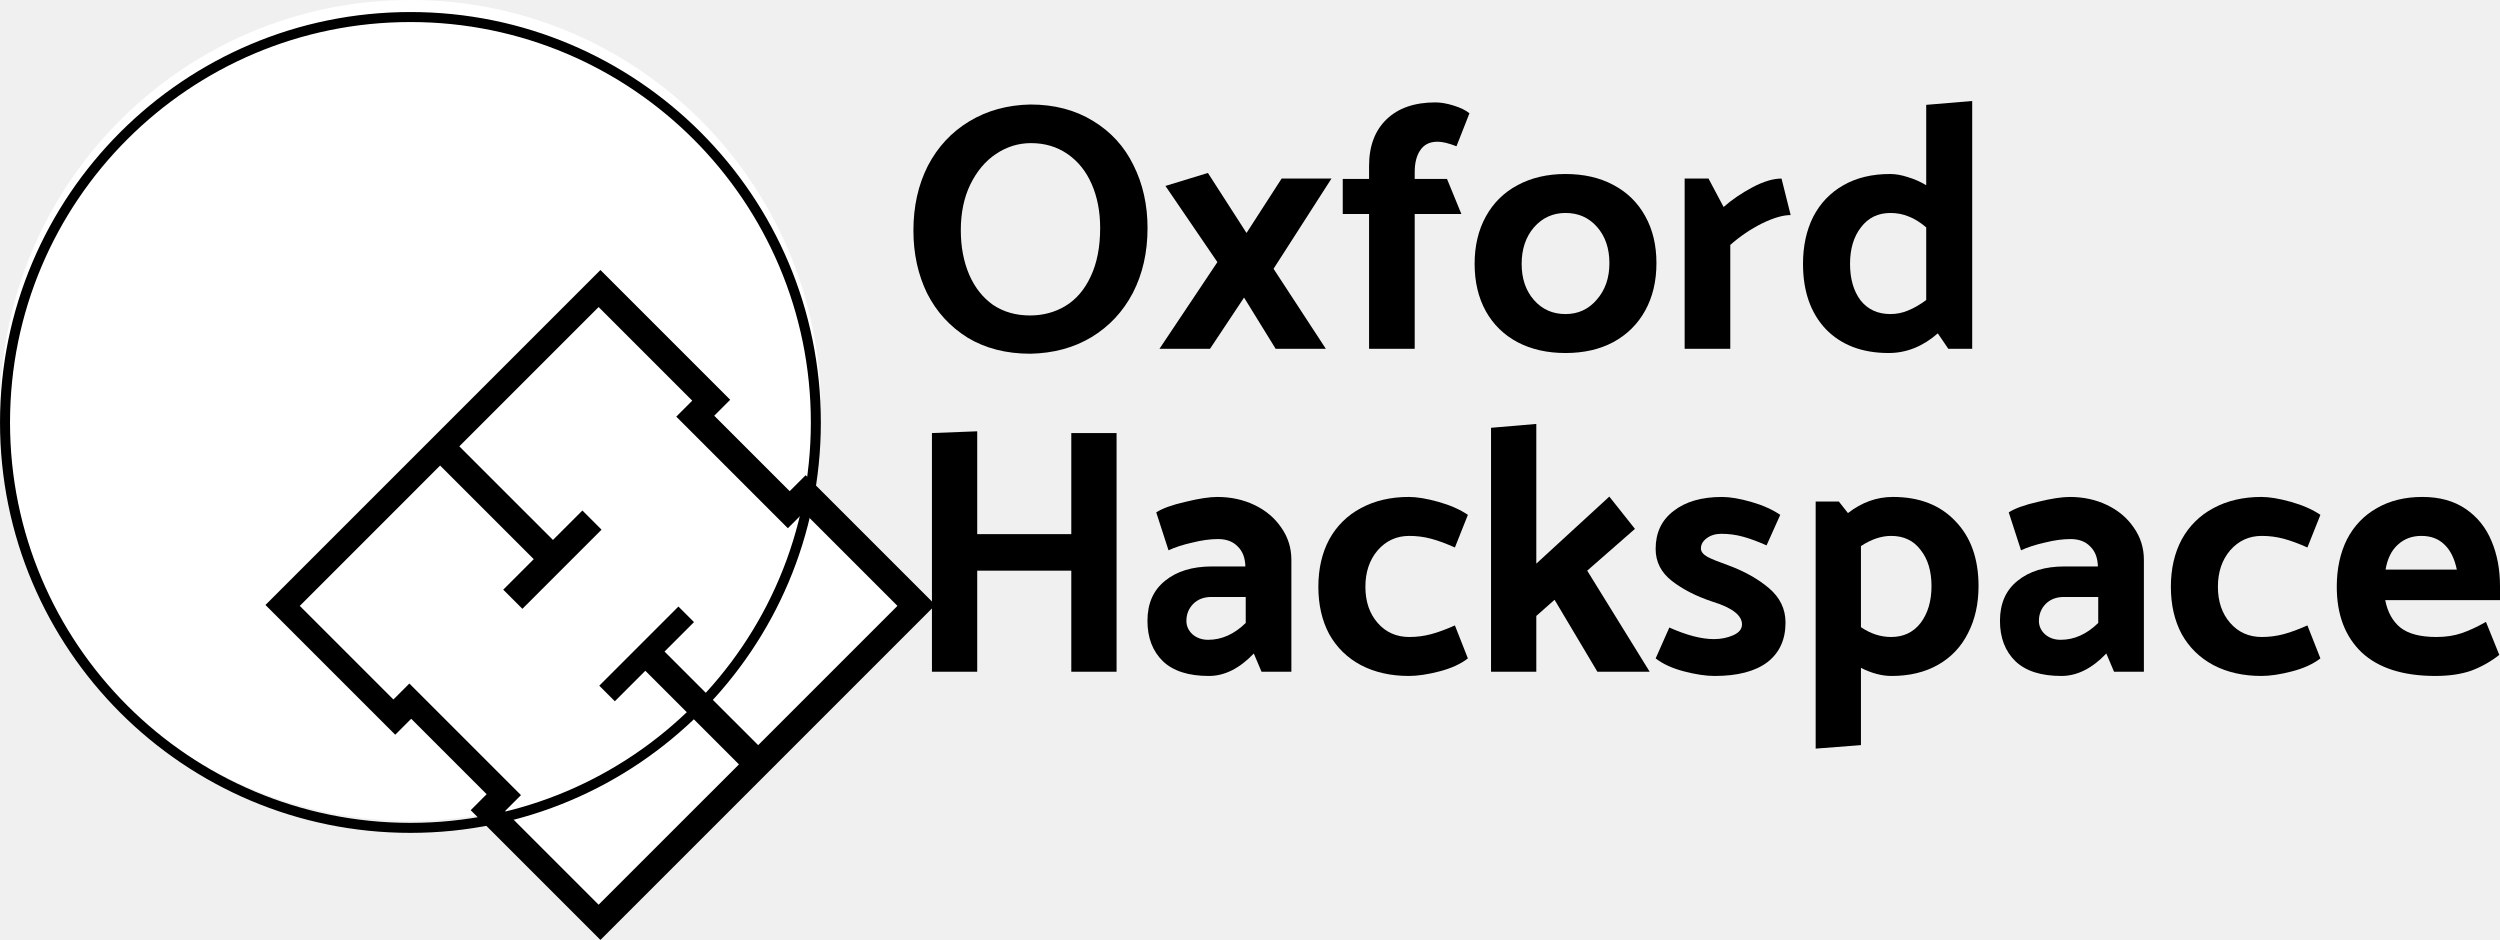
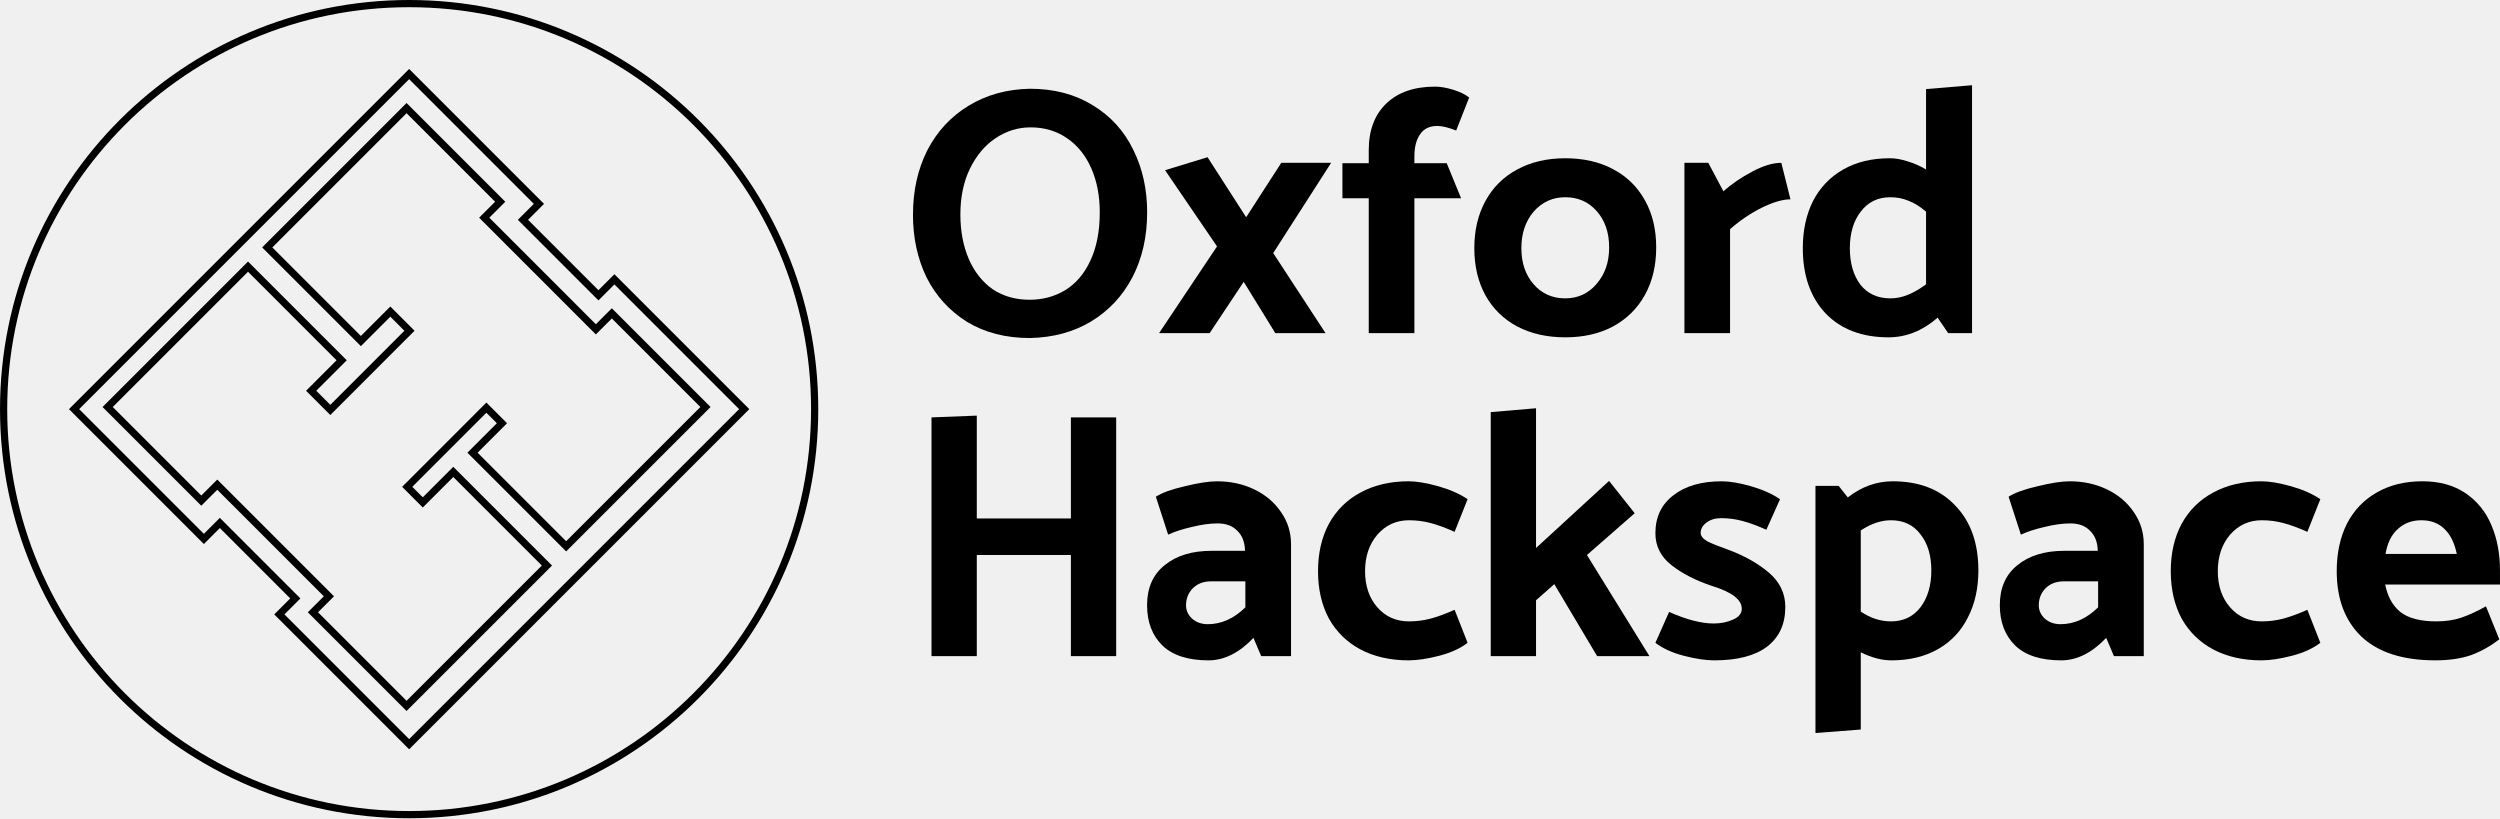
- <svg xmlns="http://www.w3.org/2000/svg" version="1.1" id="svg2" viewBox="0 0 347.207 130.542" height="36.842mm" width="97.99mm">
+ <svg xmlns="http://www.w3.org/2000/svg" version="1.1" id="svg2" viewBox="0 0 347.11 113.61" height="32.063mm" width="97.962mm">
  <defs id="defs4" />
-   <g transform="translate(-790.7481,-811.2974)" id="layer1">
-     <circle style="opacity:1;fill:#ffffff;fill-opacity:1;stroke:none;stroke-width:7.1;stroke-miterlimit:4;stroke-dasharray:none;stroke-opacity:1" id="circle4213" cx="847.748" cy="868.297" r="57" />
-     <g style="opacity:1;stroke:#000000;stroke-width:7.1;stroke-miterlimit:4;stroke-dasharray:none;stroke-opacity:1" id="g4215" transform="translate(817.138,838.3184)">
-       <path style="fill:#ffffff;stroke:#000000;stroke-width:7.1;stroke-miterlimit:4;stroke-dasharray:none;stroke-opacity:1" d="M 57,98.501 43.999,85.5 46.217,83.282 30.717,67.781 28.499,70 15.498,57 34.987,37.51 l 13.002,13 -4.234,4.235 2.66,2.661 10.992,-10.993 -2.66,-2.66 -4.089,4.089 L 37.656,34.841 57,15.497 70.001,28.498 67.784,30.716 83.282,46.216 85.501,43.998 98.503,57 79.159,76.343 66.157,63.342 70.246,59.253 68.083,57.09 57.091,68.083 59.253,70.245 63.487,66.011 76.49,79.014 57,98.501 Z" id="path4217" />
+   <g style="font-style:normal;font-weight:normal;font-size:48.75px;line-height:92%;font-family:sans-serif;letter-spacing:0px;word-spacing:0px;opacity:1;fill:#000000;fill-opacity:1;stroke:none;stroke-width:1px;stroke-linecap:butt;stroke-linejoin:miter;stroke-opacity:1" id="text4225" transform="translate(-790.8455,-813.4902)">
+     <path d="m 933.84,825.811 q -4.777,0.098 -8.482,2.34 -3.705,2.243 -5.753,6.191 -1.999,3.949 -1.999,8.97 0,4.826 1.901,8.726 1.95,3.851 5.606,6.143 3.705,2.243 8.726,2.243 4.826,-0.098 8.482,-2.291 3.705,-2.243 5.753,-6.143 2.047,-3.949 2.047,-9.019 0,-4.826 -1.95,-8.726 -1.901,-3.9 -5.606,-6.143 -3.705,-2.291 -8.726,-2.291 z m -9.652,17.453 q 0,-3.607 1.316,-6.338 1.365,-2.779 3.559,-4.241 2.243,-1.511 4.875,-1.511 2.876,0 5.07,1.511 2.194,1.511 3.364,4.192 1.17,2.681 1.17,6.094 0,3.949 -1.316,6.728 -1.268,2.73 -3.51,4.095 -2.194,1.316 -4.924,1.316 -2.925,0 -5.119,-1.462 -2.145,-1.511 -3.315,-4.192 -1.17,-2.73 -1.17,-6.191 z" style="font-style:normal;font-variant:normal;font-weight:bold;font-stretch:normal;font-size:48.75px;line-height:92%;font-family:Catamaran;-inkscape-font-specification:'Catamaran Bold';fill:#000000;fill-opacity:1" id="path4414" />
+     <path d="m 967.915,859.741 6.971,0 -7.264,-11.115 8.044,-12.529 -6.923,0 -4.875,7.556 -5.362,-8.336 -5.899,1.804 7.215,10.579 -8.044,12.041 7.02,0 4.729,-7.117 4.388,7.117 z" style="font-style:normal;font-variant:normal;font-weight:bold;font-stretch:normal;font-size:48.75px;line-height:92%;font-family:Catamaran;-inkscape-font-specification:'Catamaran Bold';fill:#000000;fill-opacity:1" id="path4416" />
+     <path d="m 980.888,859.741 6.338,0 0,-18.72 6.484,0 -1.999,-4.875 -4.485,0 0,-0.926 q 0,-1.95 0.78,-3.071 0.78,-1.17 2.389,-1.17 1.024,0 2.632,0.634 l 1.804,-4.582 q -0.78,-0.634 -2.194,-1.073 -1.414,-0.439 -2.535,-0.439 -4.339,0 -6.776,2.34 -2.438,2.34 -2.438,6.484 l 0,1.804 -3.656,0 0,4.875 3.656,0 0,18.72 z" style="font-style:normal;font-variant:normal;font-weight:bold;font-stretch:normal;font-size:48.75px;line-height:92%;font-family:Catamaran;-inkscape-font-specification:'Catamaran Bold';fill:#000000;fill-opacity:1" id="path4418" />
+     <path d="m 1020.799,847.846 q 0,3.754 -1.56,6.581 -1.56,2.828 -4.436,4.388 -2.828,1.511 -6.63,1.511 -3.803,0 -6.679,-1.511 -2.827,-1.511 -4.387,-4.29 -1.56,-2.828 -1.56,-6.581 0,-3.754 1.56,-6.581 1.56,-2.828 4.387,-4.339 2.876,-1.56 6.679,-1.56 3.803,0 6.63,1.511 2.876,1.511 4.436,4.339 1.56,2.779 1.56,6.532 z m -12.626,7.069 q 2.632,0 4.339,-1.999 1.755,-1.999 1.755,-5.07 0,-3.071 -1.706,-5.021 -1.706,-1.95 -4.388,-1.95 -2.632,0 -4.388,1.999 -1.706,1.999 -1.706,5.07 0,3.071 1.706,5.021 1.706,1.95 4.388,1.95 z" style="font-style:normal;font-variant:normal;font-weight:bold;font-stretch:normal;font-size:48.75px;line-height:92%;font-family:Catamaran;-inkscape-font-specification:'Catamaran Bold';fill:#000000;fill-opacity:1" id="path4420" />
+     <path d="m 1031.054,845.311 q 2.047,-1.804 4.388,-2.974 2.389,-1.17 3.998,-1.17 l -1.268,-5.07 q -1.755,0 -4.046,1.219 -2.291,1.219 -3.998,2.73 l -2.096,-3.949 -3.315,0 0,23.644 6.338,0 0,-14.43 z" style="font-style:normal;font-variant:normal;font-weight:bold;font-stretch:normal;font-size:48.75px;line-height:92%;font-family:Catamaran;-inkscape-font-specification:'Catamaran Bold';fill:#000000;fill-opacity:1" id="path4422" />
+     <path d="m 1064.652,859.741 -3.315,0 -1.462,-2.145 q -3.12,2.73 -6.825,2.73 -5.509,0 -8.726,-3.315 -3.169,-3.364 -3.169,-9.068 0,-3.705 1.414,-6.532 1.462,-2.828 4.192,-4.388 2.73,-1.56 6.484,-1.56 1.17,0 2.486,0.439 1.316,0.39 2.535,1.121 l 0,-11.164 6.386,-0.536 0,34.417 z m -16.965,-11.797 q 0,3.12 1.462,5.07 1.511,1.901 4.144,1.901 1.268,0 2.438,-0.487 1.219,-0.487 2.535,-1.462 l 0,-10.091 q -1.268,-1.073 -2.438,-1.511 -1.17,-0.487 -2.535,-0.487 -2.584,0 -4.095,1.999 -1.511,1.95 -1.511,5.07 z" style="font-style:normal;font-variant:normal;font-weight:bold;font-stretch:normal;font-size:48.75px;line-height:92%;font-family:Catamaran;-inkscape-font-specification:'Catamaran Bold';fill:#000000;fill-opacity:1" id="path4424" />
+     <path d="m 939.532,871.441 0,14.04 -13.065,0 0,-14.284 -6.289,0.244 0,33.15 6.289,0 0,-14.04 13.065,0 0,14.04 6.289,0 0,-33.15 -6.289,0 z" style="font-style:normal;font-variant:normal;font-weight:bold;font-stretch:normal;font-size:48.75px;line-height:92%;font-family:Catamaran;-inkscape-font-specification:'Catamaran Bold';fill:#000000;fill-opacity:1" id="path4426" />
+     <path d="m 953.034,887.724 q 1.365,-0.634 3.315,-1.073 1.95,-0.487 3.559,-0.487 1.755,0 2.73,1.024 1.024,0.975 1.073,2.779 l -4.631,0 q -4.095,0 -6.532,1.999 -2.438,1.95 -2.438,5.558 0,3.51 2.145,5.606 2.145,2.047 6.386,2.047 3.266,0 6.24,-3.12 l 1.073,2.535 4.144,0 0,-15.551 q 0,-2.486 -1.414,-4.485 -1.365,-1.999 -3.705,-3.12 -2.34,-1.121 -5.168,-1.121 -1.657,0 -4.436,0.682 -2.779,0.634 -4.046,1.462 l 1.706,5.265 z m 2.486,9.799 q 0,-1.365 0.926,-2.34 0.975,-0.975 2.535,-0.975 l 4.777,0 0,3.607 q -2.389,2.34 -5.216,2.34 -1.316,0 -2.194,-0.78 -0.829,-0.78 -0.829,-1.853 z" style="font-style:normal;font-variant:normal;font-weight:bold;font-stretch:normal;font-size:48.75px;line-height:92%;font-family:Catamaran;-inkscape-font-specification:'Catamaran Bold';fill:#000000;fill-opacity:1" id="path4428" />
+     <path d="m 994.613,882.8 q -1.657,-1.121 -4.095,-1.804 -2.438,-0.682 -4.095,-0.682 -3.803,0 -6.679,1.56 -2.828,1.511 -4.388,4.339 -1.511,2.828 -1.511,6.581 0,3.754 1.511,6.581 1.56,2.779 4.388,4.29 2.876,1.511 6.679,1.511 1.804,0 4.241,-0.634 2.438,-0.634 3.949,-1.804 l -1.804,-4.582 q -1.853,0.829 -3.315,1.219 -1.462,0.39 -3.022,0.39 -2.681,0 -4.388,-1.95 -1.706,-1.95 -1.706,-5.021 0,-3.071 1.706,-5.07 1.755,-1.999 4.388,-1.999 1.56,0 3.022,0.39 1.462,0.39 3.315,1.219 l 1.804,-4.534 z" style="font-style:normal;font-variant:normal;font-weight:bold;font-stretch:normal;font-size:48.75px;line-height:92%;font-family:Catamaran;-inkscape-font-specification:'Catamaran Bold';fill:#000000;fill-opacity:1" id="path4430" />
+     <path d="m 1006.651,894.597 5.947,9.994 7.264,0 -8.678,-14.04 6.63,-5.801 -3.559,-4.485 -10.14,9.311 0,-19.402 -6.289,0.536 0,33.881 6.289,0 0,-7.751 2.535,-2.243 z" style="font-style:normal;font-variant:normal;font-weight:bold;font-stretch:normal;font-size:48.75px;line-height:92%;font-family:Catamaran;-inkscape-font-specification:'Catamaran Bold';fill:#000000;fill-opacity:1" id="path4432" />
+     <path d="m 1020.689,902.739 q 1.511,1.17 3.949,1.804 2.438,0.634 4.241,0.634 4.777,0 7.312,-1.901 2.535,-1.95 2.535,-5.509 0,-2.828 -2.291,-4.777 -2.291,-1.95 -5.753,-3.217 -1.804,-0.634 -2.779,-1.121 -0.926,-0.536 -0.926,-1.17 0,-0.829 0.78,-1.414 0.829,-0.634 2.047,-0.634 1.56,0 2.974,0.39 1.462,0.39 3.315,1.219 l 1.901,-4.241 q -1.657,-1.121 -4.046,-1.804 -2.389,-0.682 -4.046,-0.682 -4.241,0 -6.728,1.95 -2.486,1.901 -2.486,5.265 0,2.681 2.243,4.436 2.243,1.755 5.606,2.876 4.144,1.268 4.144,3.169 0,0.975 -1.219,1.511 -1.219,0.536 -2.681,0.536 -2.584,0 -6.191,-1.609 l -1.901,4.29 z" style="font-style:normal;font-variant:normal;font-weight:bold;font-stretch:normal;font-size:48.75px;line-height:92%;font-family:Catamaran;-inkscape-font-specification:'Catamaran Bold';fill:#000000;fill-opacity:1" id="path4434" />
+     <path d="m 1053.638,880.314 q 5.509,0 8.678,3.364 3.217,3.315 3.217,9.019 0,3.705 -1.462,6.532 -1.414,2.828 -4.144,4.388 -2.73,1.56 -6.484,1.56 -1.999,0 -4.241,-1.121 l 0,10.725 -6.289,0.487 0,-34.32 3.217,0 1.268,1.609 q 2.876,-2.243 6.24,-2.243 z m -0.244,19.451 q 2.584,0 4.095,-1.95 1.511,-1.999 1.511,-5.119 0,-3.12 -1.511,-5.021 -1.462,-1.95 -4.095,-1.95 -2.047,0 -4.192,1.414 l 0,11.261 q 1.999,1.365 4.192,1.365 z" style="font-style:normal;font-variant:normal;font-weight:bold;font-stretch:normal;font-size:48.75px;line-height:92%;font-family:Catamaran;-inkscape-font-specification:'Catamaran Bold';fill:#000000;fill-opacity:1" id="path4436" />
+     <path d="m 1071.433,887.724 q 1.365,-0.634 3.315,-1.073 1.95,-0.487 3.559,-0.487 1.755,0 2.73,1.024 1.024,0.975 1.073,2.779 l -4.631,0 q -4.095,0 -6.532,1.999 -2.438,1.95 -2.438,5.558 0,3.51 2.145,5.606 2.145,2.047 6.386,2.047 3.266,0 6.24,-3.12 l 1.073,2.535 4.144,0 0,-15.551 q 0,-2.486 -1.414,-4.485 -1.365,-1.999 -3.705,-3.12 -2.34,-1.121 -5.168,-1.121 -1.657,0 -4.436,0.682 -2.779,0.634 -4.046,1.462 l 1.706,5.265 z m 2.486,9.799 q 0,-1.365 0.926,-2.34 0.975,-0.975 2.535,-0.975 l 4.777,0 0,3.607 q -2.389,2.34 -5.216,2.34 -1.316,0 -2.194,-0.78 -0.829,-0.78 -0.829,-1.853 z" style="font-style:normal;font-variant:normal;font-weight:bold;font-stretch:normal;font-size:48.75px;line-height:92%;font-family:Catamaran;-inkscape-font-specification:'Catamaran Bold';fill:#000000;fill-opacity:1" id="path4438" />
+     <path d="m 1113.012,882.8 q -1.657,-1.121 -4.095,-1.804 -2.438,-0.682 -4.095,-0.682 -3.803,0 -6.679,1.56 -2.828,1.511 -4.388,4.339 -1.511,2.828 -1.511,6.581 0,3.754 1.511,6.581 1.56,2.779 4.388,4.29 2.876,1.511 6.679,1.511 1.804,0 4.241,-0.634 2.438,-0.634 3.949,-1.804 l -1.804,-4.582 q -1.853,0.829 -3.315,1.219 -1.462,0.39 -3.022,0.39 -2.681,0 -4.388,-1.95 -1.706,-1.95 -1.706,-5.021 0,-3.071 1.706,-5.07 1.755,-1.999 4.388,-1.999 1.56,0 3.022,0.39 1.462,0.39 3.315,1.219 l 1.804,-4.534 z" style="font-style:normal;font-variant:normal;font-weight:bold;font-stretch:normal;font-size:48.75px;line-height:92%;font-family:Catamaran;-inkscape-font-specification:'Catamaran Bold';fill:#000000;fill-opacity:1" id="path4440" />
+     <path d="m 1137.955,892.696 q 0,-3.461 -1.17,-6.24 -1.17,-2.828 -3.607,-4.485 -2.438,-1.657 -5.996,-1.657 -3.656,0 -6.338,1.56 -2.681,1.511 -4.144,4.339 -1.414,2.828 -1.414,6.581 0,5.801 3.461,9.116 3.51,3.266 10.238,3.266 2.876,0 4.973,-0.731 2.096,-0.78 3.9,-2.194 l -1.853,-4.582 q -1.804,1.024 -3.364,1.56 -1.56,0.536 -3.51,0.536 -3.364,0 -5.021,-1.316 -1.609,-1.316 -2.096,-3.803 l 15.941,0 0,-1.95 z m -15.893,-2.291 q 0.39,-2.291 1.706,-3.461 1.316,-1.219 3.266,-1.219 1.95,0 3.169,1.17 1.268,1.17 1.755,3.51 l -9.896,0 z" style="font-style:normal;font-variant:normal;font-weight:bold;font-stretch:normal;font-size:48.75px;line-height:92%;font-family:Catamaran;-inkscape-font-specification:'Catamaran Bold';fill:#000000;fill-opacity:1" id="path4442" />
+   </g>
+   <g id="g4184" transform="translate(-0.09741211,-16.93195)">
+     <g transform="translate(-23.8508,-12.70855)" id="g4176">
+       <path style="color:#000000;font-style:normal;font-variant:normal;font-weight:normal;font-stretch:normal;font-size:medium;line-height:normal;font-family:sans-serif;text-indent:0;text-align:start;text-decoration:none;text-decoration-line:none;text-decoration-style:solid;text-decoration-color:#000000;letter-spacing:normal;word-spacing:normal;text-transform:none;direction:ltr;block-progression:tb;writing-mode:lr-tb;baseline-shift:baseline;text-anchor:start;white-space:normal;clip-rule:nonzero;display:inline;overflow:visible;visibility:visible;opacity:1;isolation:auto;mix-blend-mode:normal;color-interpolation:sRGB;color-interpolation-filters:linearRGB;solid-color:#000000;solid-opacity:1;fill:none;fill-opacity:1;fill-rule:nonzero;stroke:#000000;stroke-width:1;stroke-linecap:butt;stroke-linejoin:miter;stroke-miterlimit:4;stroke-dasharray:none;stroke-dashoffset:0;stroke-opacity:1;color-rendering:auto;image-rendering:auto;shape-rendering:auto;text-rendering:auto;enable-background:accumulate" d="m 80.753,39.923 -22.014,22.014 -2.352,2.352 -22.158,22.158 18.023,18.021 2.219,-2.219 10.479,10.479 -2.219,2.219 18.021,18.021 2.51,-2.51 19.648,-19.648 2.352,-2.35 22.014,-22.014 -18.021,-18.021 -2.219,2.217 -10.479,-10.48 2.217,-2.217 z" id="path4217" />
+       <path id="path4223" d="m 80.395,127.652 -13.001,-13.001 2.218,-2.218 -15.5,-15.501 -2.218,2.219 -13.001,-13 19.489,-19.49 13.002,13 -4.234,4.235 2.66,2.661 10.992,-10.993 -2.66,-2.66 -4.089,4.089 -13.002,-13.001 19.344,-19.344 13.001,13.001 -2.217,2.218 15.498,15.5 2.219,-2.218 13.002,13.002 -19.344,19.343 -13.002,-13.001 4.089,-4.089 -2.163,-2.163 -10.992,10.993 2.162,2.162 4.234,-4.234 13.003,13.003 -19.49,19.487 z" style="fill:none;fill-opacity:1;stroke:#000000;stroke-width:1;stroke-miterlimit:4;stroke-dasharray:none;stroke-opacity:1" />
    </g>
-     <path style="fill:#ffffff;stroke:none;stroke-width:1;stroke-miterlimit:4;stroke-dasharray:none;stroke-opacity:1" d="m 873.885,936.946 -13.001,-13.001 2.218,-2.218 -15.5,-15.501 -2.218,2.219 -13.001,-13 19.489,-19.49 13.002,13 -4.234,4.235 2.66,2.661 10.992,-10.993 -2.66,-2.66 -4.089,4.089 -13.002,-13.001 19.344,-19.344 13.001,13.001 -2.217,2.218 15.498,15.5 2.219,-2.218 13.002,13.002 -19.344,19.343 -13.002,-13.001 4.089,-4.089 -2.163,-2.163 -10.992,10.993 2.162,2.162 4.234,-4.234 13.003,13.003 -19.49,19.487 z" id="path4223" />
-     <g id="text4225" style="font-style:normal;font-weight:normal;font-size:48.75px;line-height:92%;font-family:sans-serif;letter-spacing:0px;word-spacing:0px;opacity:1;fill:#000000;fill-opacity:1;stroke:none;stroke-width:1px;stroke-linecap:butt;stroke-linejoin:miter;stroke-opacity:1">
-       <path id="path4414" style="font-style:normal;font-variant:normal;font-weight:bold;font-stretch:normal;font-size:48.75px;line-height:92%;font-family:Catamaran;-inkscape-font-specification:'Catamaran Bold';fill:#000000;fill-opacity:1" d="m 933.84,825.811 q -4.777,0.098 -8.482,2.34 -3.705,2.243 -5.753,6.191 -1.999,3.949 -1.999,8.97 0,4.826 1.901,8.726 1.95,3.851 5.606,6.143 3.705,2.243 8.726,2.243 4.826,-0.098 8.482,-2.291 3.705,-2.243 5.753,-6.143 2.047,-3.949 2.047,-9.019 0,-4.826 -1.95,-8.726 -1.901,-3.9 -5.606,-6.143 -3.705,-2.291 -8.726,-2.291 z m -9.652,17.453 q 0,-3.607 1.316,-6.338 1.365,-2.779 3.559,-4.241 2.243,-1.511 4.875,-1.511 2.876,0 5.07,1.511 2.194,1.511 3.364,4.192 1.17,2.681 1.17,6.094 0,3.949 -1.316,6.728 -1.268,2.73 -3.51,4.095 -2.194,1.316 -4.924,1.316 -2.925,0 -5.119,-1.462 -2.145,-1.511 -3.315,-4.192 -1.17,-2.73 -1.17,-6.191 z" />
-       <path id="path4416" style="font-style:normal;font-variant:normal;font-weight:bold;font-stretch:normal;font-size:48.75px;line-height:92%;font-family:Catamaran;-inkscape-font-specification:'Catamaran Bold';fill:#000000;fill-opacity:1" d="m 967.915,859.741 6.971,0 -7.264,-11.115 8.044,-12.529 -6.923,0 -4.875,7.556 -5.362,-8.336 -5.899,1.804 7.215,10.579 -8.044,12.041 7.02,0 4.729,-7.117 4.388,7.117 z" />
-       <path id="path4418" style="font-style:normal;font-variant:normal;font-weight:bold;font-stretch:normal;font-size:48.75px;line-height:92%;font-family:Catamaran;-inkscape-font-specification:'Catamaran Bold';fill:#000000;fill-opacity:1" d="m 980.888,859.741 6.338,0 0,-18.72 6.484,0 -1.999,-4.875 -4.485,0 0,-0.926 q 0,-1.95 0.78,-3.071 0.78,-1.17 2.389,-1.17 1.024,0 2.632,0.634 l 1.804,-4.582 q -0.78,-0.634 -2.194,-1.073 -1.414,-0.439 -2.535,-0.439 -4.339,0 -6.776,2.34 -2.438,2.34 -2.438,6.484 l 0,1.804 -3.656,0 0,4.875 3.656,0 0,18.72 z" />
-       <path id="path4420" style="font-style:normal;font-variant:normal;font-weight:bold;font-stretch:normal;font-size:48.75px;line-height:92%;font-family:Catamaran;-inkscape-font-specification:'Catamaran Bold';fill:#000000;fill-opacity:1" d="m 1020.799,847.846 q 0,3.754 -1.56,6.581 -1.56,2.828 -4.436,4.388 -2.828,1.511 -6.63,1.511 -3.803,0 -6.679,-1.511 -2.827,-1.511 -4.387,-4.29 -1.56,-2.828 -1.56,-6.581 0,-3.754 1.56,-6.581 1.56,-2.828 4.387,-4.339 2.876,-1.56 6.679,-1.56 3.803,0 6.63,1.511 2.876,1.511 4.436,4.339 1.56,2.779 1.56,6.532 z m -12.626,7.069 q 2.632,0 4.339,-1.999 1.755,-1.999 1.755,-5.07 0,-3.071 -1.706,-5.021 -1.706,-1.95 -4.388,-1.95 -2.632,0 -4.388,1.999 -1.706,1.999 -1.706,5.07 0,3.071 1.706,5.021 1.706,1.95 4.388,1.95 z" />
-       <path id="path4422" style="font-style:normal;font-variant:normal;font-weight:bold;font-stretch:normal;font-size:48.75px;line-height:92%;font-family:Catamaran;-inkscape-font-specification:'Catamaran Bold';fill:#000000;fill-opacity:1" d="m 1031.054,845.311 q 2.047,-1.804 4.388,-2.974 2.389,-1.17 3.998,-1.17 l -1.268,-5.07 q -1.755,0 -4.046,1.219 -2.291,1.219 -3.998,2.73 l -2.096,-3.949 -3.315,0 0,23.644 6.338,0 0,-14.43 z" />
-       <path id="path4424" style="font-style:normal;font-variant:normal;font-weight:bold;font-stretch:normal;font-size:48.75px;line-height:92%;font-family:Catamaran;-inkscape-font-specification:'Catamaran Bold';fill:#000000;fill-opacity:1" d="m 1064.652,859.741 -3.315,0 -1.462,-2.145 q -3.12,2.73 -6.825,2.73 -5.509,0 -8.726,-3.315 -3.169,-3.364 -3.169,-9.068 0,-3.705 1.414,-6.532 1.462,-2.828 4.192,-4.388 2.73,-1.56 6.484,-1.56 1.17,0 2.486,0.439 1.316,0.39 2.535,1.121 l 0,-11.164 6.386,-0.536 0,34.417 z m -16.965,-11.797 q 0,3.12 1.462,5.07 1.511,1.901 4.144,1.901 1.268,0 2.438,-0.487 1.219,-0.487 2.535,-1.462 l 0,-10.091 q -1.268,-1.073 -2.438,-1.511 -1.17,-0.487 -2.535,-0.487 -2.584,0 -4.095,1.999 -1.511,1.95 -1.511,5.07 z" />
-       <path id="path4426" style="font-style:normal;font-variant:normal;font-weight:bold;font-stretch:normal;font-size:48.75px;line-height:92%;font-family:Catamaran;-inkscape-font-specification:'Catamaran Bold';fill:#000000;fill-opacity:1" d="m 939.532,871.441 0,14.04 -13.065,0 0,-14.284 -6.289,0.244 0,33.15 6.289,0 0,-14.04 13.065,0 0,14.04 6.289,0 0,-33.15 -6.289,0 z" />
-       <path id="path4428" style="font-style:normal;font-variant:normal;font-weight:bold;font-stretch:normal;font-size:48.75px;line-height:92%;font-family:Catamaran;-inkscape-font-specification:'Catamaran Bold';fill:#000000;fill-opacity:1" d="m 953.034,887.724 q 1.365,-0.634 3.315,-1.073 1.95,-0.487 3.559,-0.487 1.755,0 2.73,1.024 1.024,0.975 1.073,2.779 l -4.631,0 q -4.095,0 -6.532,1.999 -2.438,1.95 -2.438,5.558 0,3.51 2.145,5.606 2.145,2.047 6.386,2.047 3.266,0 6.24,-3.12 l 1.073,2.535 4.144,0 0,-15.551 q 0,-2.486 -1.414,-4.485 -1.365,-1.999 -3.705,-3.12 -2.34,-1.121 -5.168,-1.121 -1.657,0 -4.436,0.682 -2.779,0.634 -4.046,1.462 l 1.706,5.265 z m 2.486,9.799 q 0,-1.365 0.926,-2.34 0.975,-0.975 2.535,-0.975 l 4.777,0 0,3.607 q -2.389,2.34 -5.216,2.34 -1.316,0 -2.194,-0.78 -0.829,-0.78 -0.829,-1.853 z" />
-       <path id="path4430" style="font-style:normal;font-variant:normal;font-weight:bold;font-stretch:normal;font-size:48.75px;line-height:92%;font-family:Catamaran;-inkscape-font-specification:'Catamaran Bold';fill:#000000;fill-opacity:1" d="m 994.613,882.8 q -1.657,-1.121 -4.095,-1.804 -2.438,-0.682 -4.095,-0.682 -3.803,0 -6.679,1.56 -2.828,1.511 -4.388,4.339 -1.511,2.828 -1.511,6.581 0,3.754 1.511,6.581 1.56,2.779 4.388,4.29 2.876,1.511 6.679,1.511 1.804,0 4.241,-0.634 2.438,-0.634 3.949,-1.804 l -1.804,-4.582 q -1.853,0.829 -3.315,1.219 -1.462,0.39 -3.022,0.39 -2.681,0 -4.388,-1.95 -1.706,-1.95 -1.706,-5.021 0,-3.071 1.706,-5.07 1.755,-1.999 4.388,-1.999 1.56,0 3.022,0.39 1.462,0.39 3.315,1.219 l 1.804,-4.534 z" />
-       <path id="path4432" style="font-style:normal;font-variant:normal;font-weight:bold;font-stretch:normal;font-size:48.75px;line-height:92%;font-family:Catamaran;-inkscape-font-specification:'Catamaran Bold';fill:#000000;fill-opacity:1" d="m 1006.651,894.597 5.947,9.994 7.264,0 -8.678,-14.04 6.63,-5.801 -3.559,-4.485 -10.14,9.311 0,-19.402 -6.289,0.536 0,33.881 6.289,0 0,-7.751 2.535,-2.243 z" />
-       <path id="path4434" style="font-style:normal;font-variant:normal;font-weight:bold;font-stretch:normal;font-size:48.75px;line-height:92%;font-family:Catamaran;-inkscape-font-specification:'Catamaran Bold';fill:#000000;fill-opacity:1" d="m 1020.689,902.739 q 1.511,1.17 3.949,1.804 2.438,0.634 4.241,0.634 4.777,0 7.312,-1.901 2.535,-1.95 2.535,-5.509 0,-2.828 -2.291,-4.777 -2.291,-1.95 -5.753,-3.217 -1.804,-0.634 -2.779,-1.121 -0.926,-0.536 -0.926,-1.17 0,-0.829 0.78,-1.414 0.829,-0.634 2.047,-0.634 1.56,0 2.974,0.39 1.462,0.39 3.315,1.219 l 1.901,-4.241 q -1.657,-1.121 -4.046,-1.804 -2.389,-0.682 -4.046,-0.682 -4.241,0 -6.728,1.95 -2.486,1.901 -2.486,5.265 0,2.681 2.243,4.436 2.243,1.755 5.606,2.876 4.144,1.268 4.144,3.169 0,0.975 -1.219,1.511 -1.219,0.536 -2.681,0.536 -2.584,0 -6.191,-1.609 l -1.901,4.29 z" />
-       <path id="path4436" style="font-style:normal;font-variant:normal;font-weight:bold;font-stretch:normal;font-size:48.75px;line-height:92%;font-family:Catamaran;-inkscape-font-specification:'Catamaran Bold';fill:#000000;fill-opacity:1" d="m 1053.638,880.314 q 5.509,0 8.678,3.364 3.217,3.315 3.217,9.019 0,3.705 -1.462,6.532 -1.414,2.828 -4.144,4.388 -2.73,1.56 -6.484,1.56 -1.999,0 -4.241,-1.121 l 0,10.725 -6.289,0.487 0,-34.32 3.217,0 1.268,1.609 q 2.876,-2.243 6.24,-2.243 z m -0.244,19.451 q 2.584,0 4.095,-1.95 1.511,-1.999 1.511,-5.119 0,-3.12 -1.511,-5.021 -1.462,-1.95 -4.095,-1.95 -2.047,0 -4.192,1.414 l 0,11.261 q 1.999,1.365 4.192,1.365 z" />
-       <path id="path4438" style="font-style:normal;font-variant:normal;font-weight:bold;font-stretch:normal;font-size:48.75px;line-height:92%;font-family:Catamaran;-inkscape-font-specification:'Catamaran Bold';fill:#000000;fill-opacity:1" d="m 1071.433,887.724 q 1.365,-0.634 3.315,-1.073 1.95,-0.487 3.559,-0.487 1.755,0 2.73,1.024 1.024,0.975 1.073,2.779 l -4.631,0 q -4.095,0 -6.532,1.999 -2.438,1.95 -2.438,5.558 0,3.51 2.145,5.606 2.145,2.047 6.386,2.047 3.266,0 6.24,-3.12 l 1.073,2.535 4.144,0 0,-15.551 q 0,-2.486 -1.414,-4.485 -1.365,-1.999 -3.705,-3.12 -2.34,-1.121 -5.168,-1.121 -1.657,0 -4.436,0.682 -2.779,0.634 -4.046,1.462 l 1.706,5.265 z m 2.486,9.799 q 0,-1.365 0.926,-2.34 0.975,-0.975 2.535,-0.975 l 4.777,0 0,3.607 q -2.389,2.34 -5.216,2.34 -1.316,0 -2.194,-0.78 -0.829,-0.78 -0.829,-1.853 z" />
-       <path id="path4440" style="font-style:normal;font-variant:normal;font-weight:bold;font-stretch:normal;font-size:48.75px;line-height:92%;font-family:Catamaran;-inkscape-font-specification:'Catamaran Bold';fill:#000000;fill-opacity:1" d="m 1113.012,882.8 q -1.657,-1.121 -4.095,-1.804 -2.438,-0.682 -4.095,-0.682 -3.803,0 -6.679,1.56 -2.828,1.511 -4.388,4.339 -1.511,2.828 -1.511,6.581 0,3.754 1.511,6.581 1.56,2.779 4.388,4.29 2.876,1.511 6.679,1.511 1.804,0 4.241,-0.634 2.438,-0.634 3.949,-1.804 l -1.804,-4.582 q -1.853,0.829 -3.315,1.219 -1.462,0.39 -3.022,0.39 -2.681,0 -4.388,-1.95 -1.706,-1.95 -1.706,-5.021 0,-3.071 1.706,-5.07 1.755,-1.999 4.388,-1.999 1.56,0 3.022,0.39 1.462,0.39 3.315,1.219 l 1.804,-4.534 z" />
-       <path id="path4442" style="font-style:normal;font-variant:normal;font-weight:bold;font-stretch:normal;font-size:48.75px;line-height:92%;font-family:Catamaran;-inkscape-font-specification:'Catamaran Bold';fill:#000000;fill-opacity:1" d="m 1137.955,892.696 q 0,-3.461 -1.17,-6.24 -1.17,-2.828 -3.607,-4.485 -2.438,-1.657 -5.996,-1.657 -3.656,0 -6.338,1.56 -2.681,1.511 -4.144,4.339 -1.414,2.828 -1.414,6.581 0,5.801 3.461,9.116 3.51,3.266 10.238,3.266 2.876,0 4.973,-0.731 2.096,-0.78 3.9,-2.194 l -1.853,-4.582 q -1.804,1.024 -3.364,1.56 -1.56,0.536 -3.51,0.536 -3.364,0 -5.021,-1.316 -1.609,-1.316 -2.096,-3.803 l 15.941,0 0,-1.95 z m -15.893,-2.291 q 0.39,-2.291 1.706,-3.461 1.316,-1.219 3.266,-1.219 1.95,0 3.169,1.17 1.268,1.17 1.755,3.51 l -9.896,0 z" />
-     </g>
-     <ellipse ry="56.305" rx="56.305" cy="869.969" cx="847.75" id="path4415" style="fill:none;fill-opacity:1;stroke:#000000;stroke-width:1.39;stroke-opacity:1" />
+     <ellipse ry="56.305" rx="56.305" cy="73.737" cx="56.903" id="path4415" style="fill:none;fill-opacity:1;stroke:#000000;stroke-width:1;stroke-miterlimit:4;stroke-dasharray:none;stroke-opacity:1" />
  </g>
</svg>
